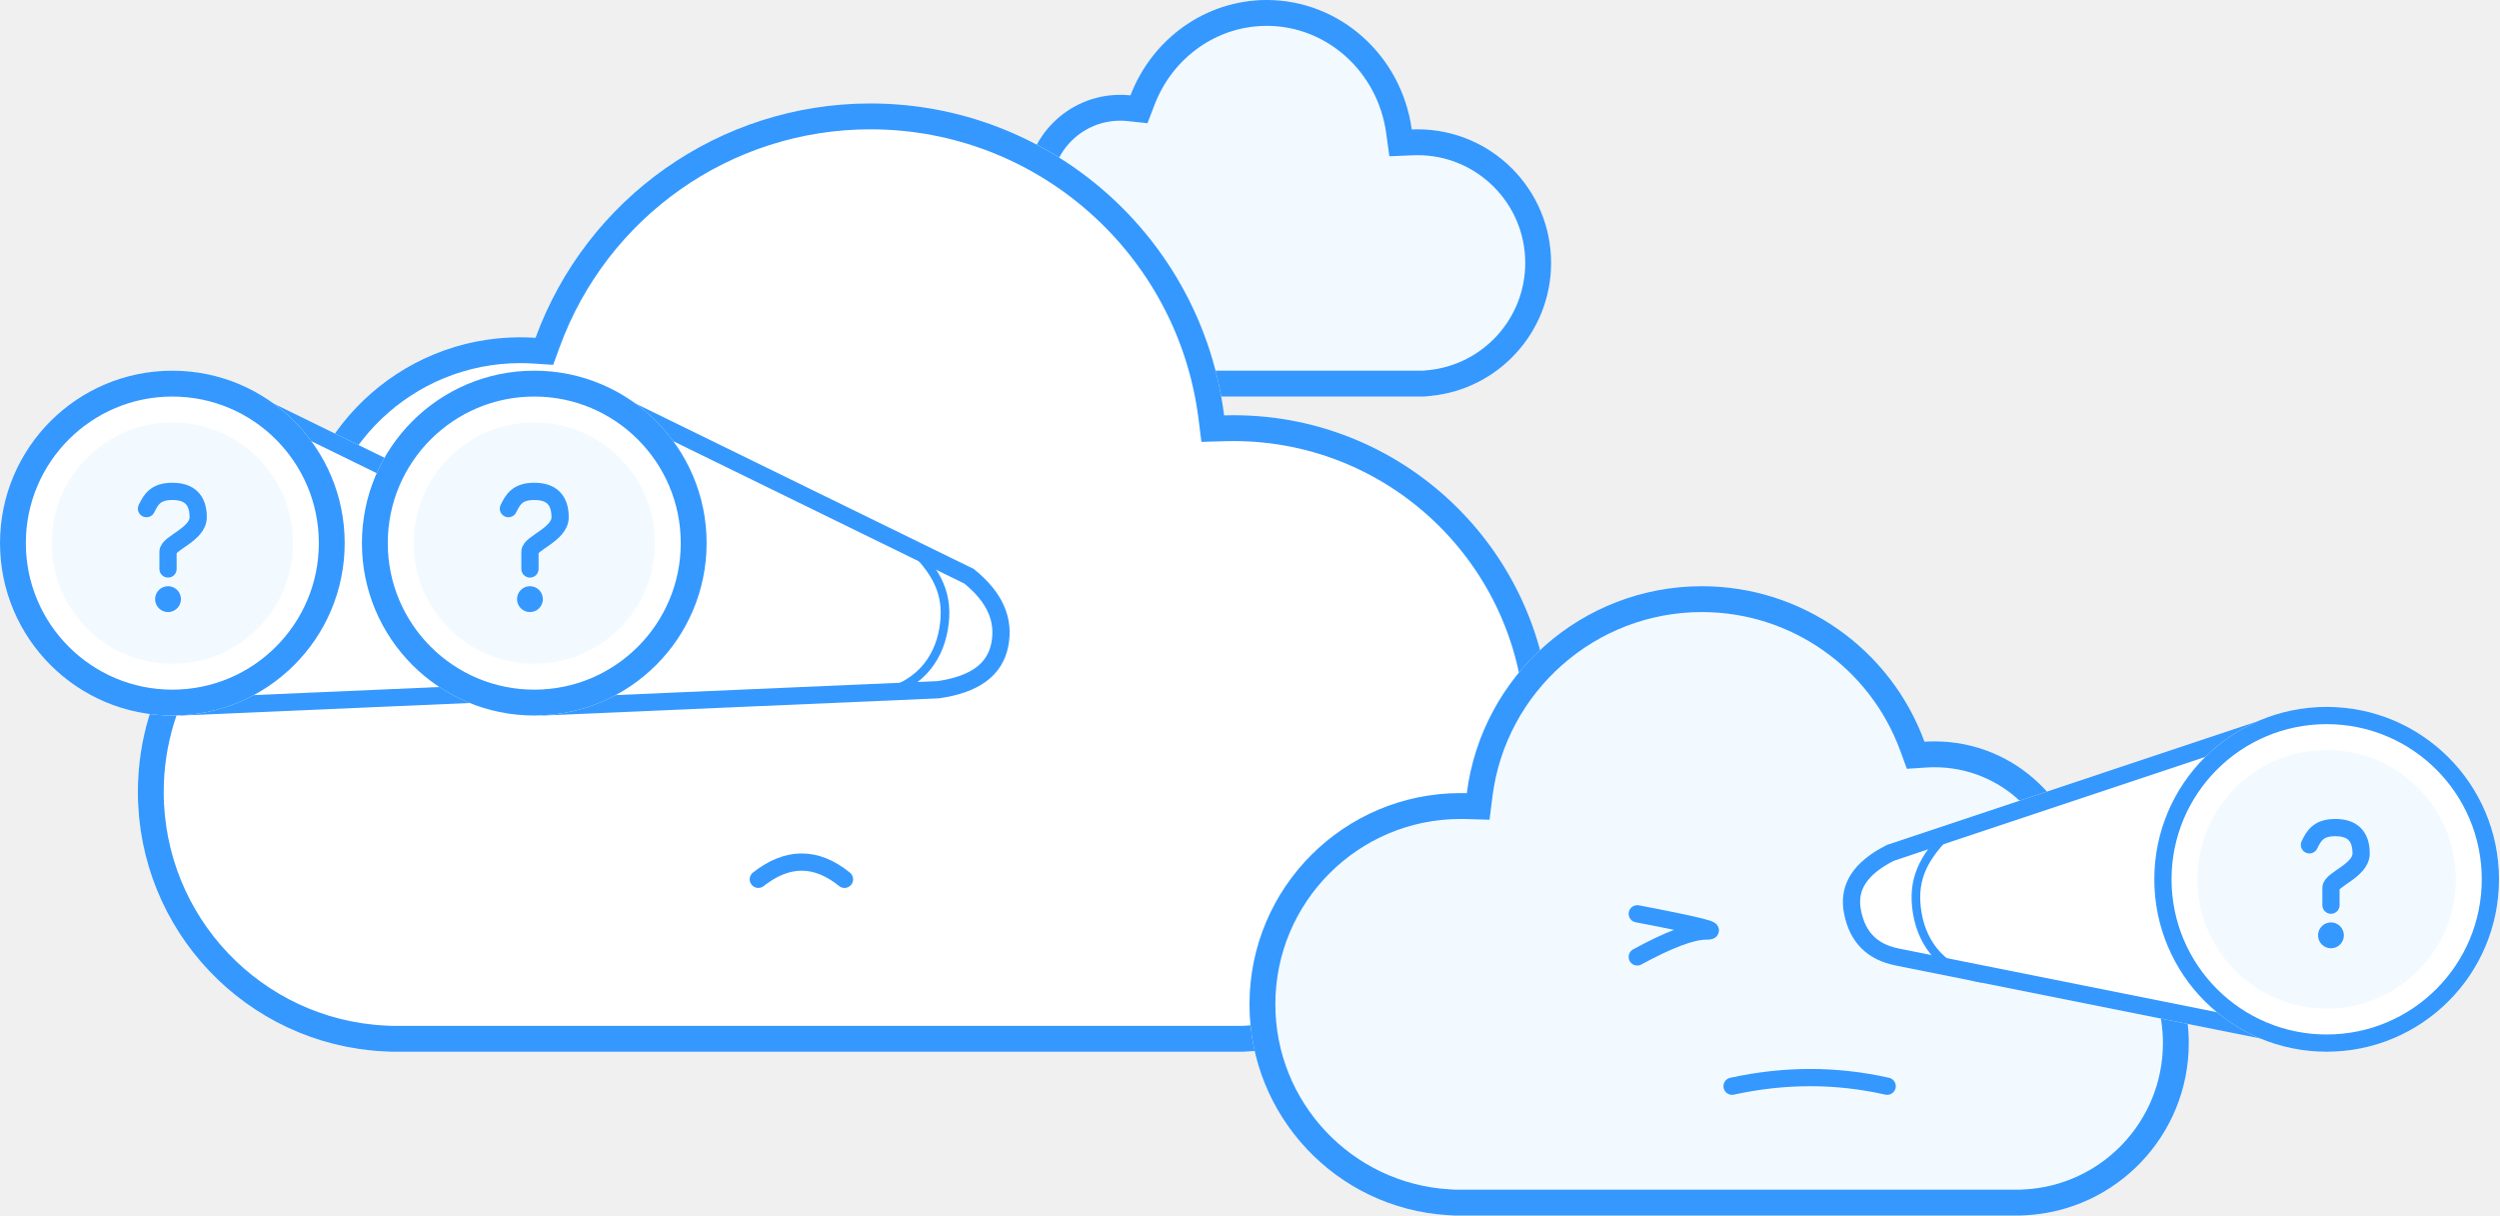
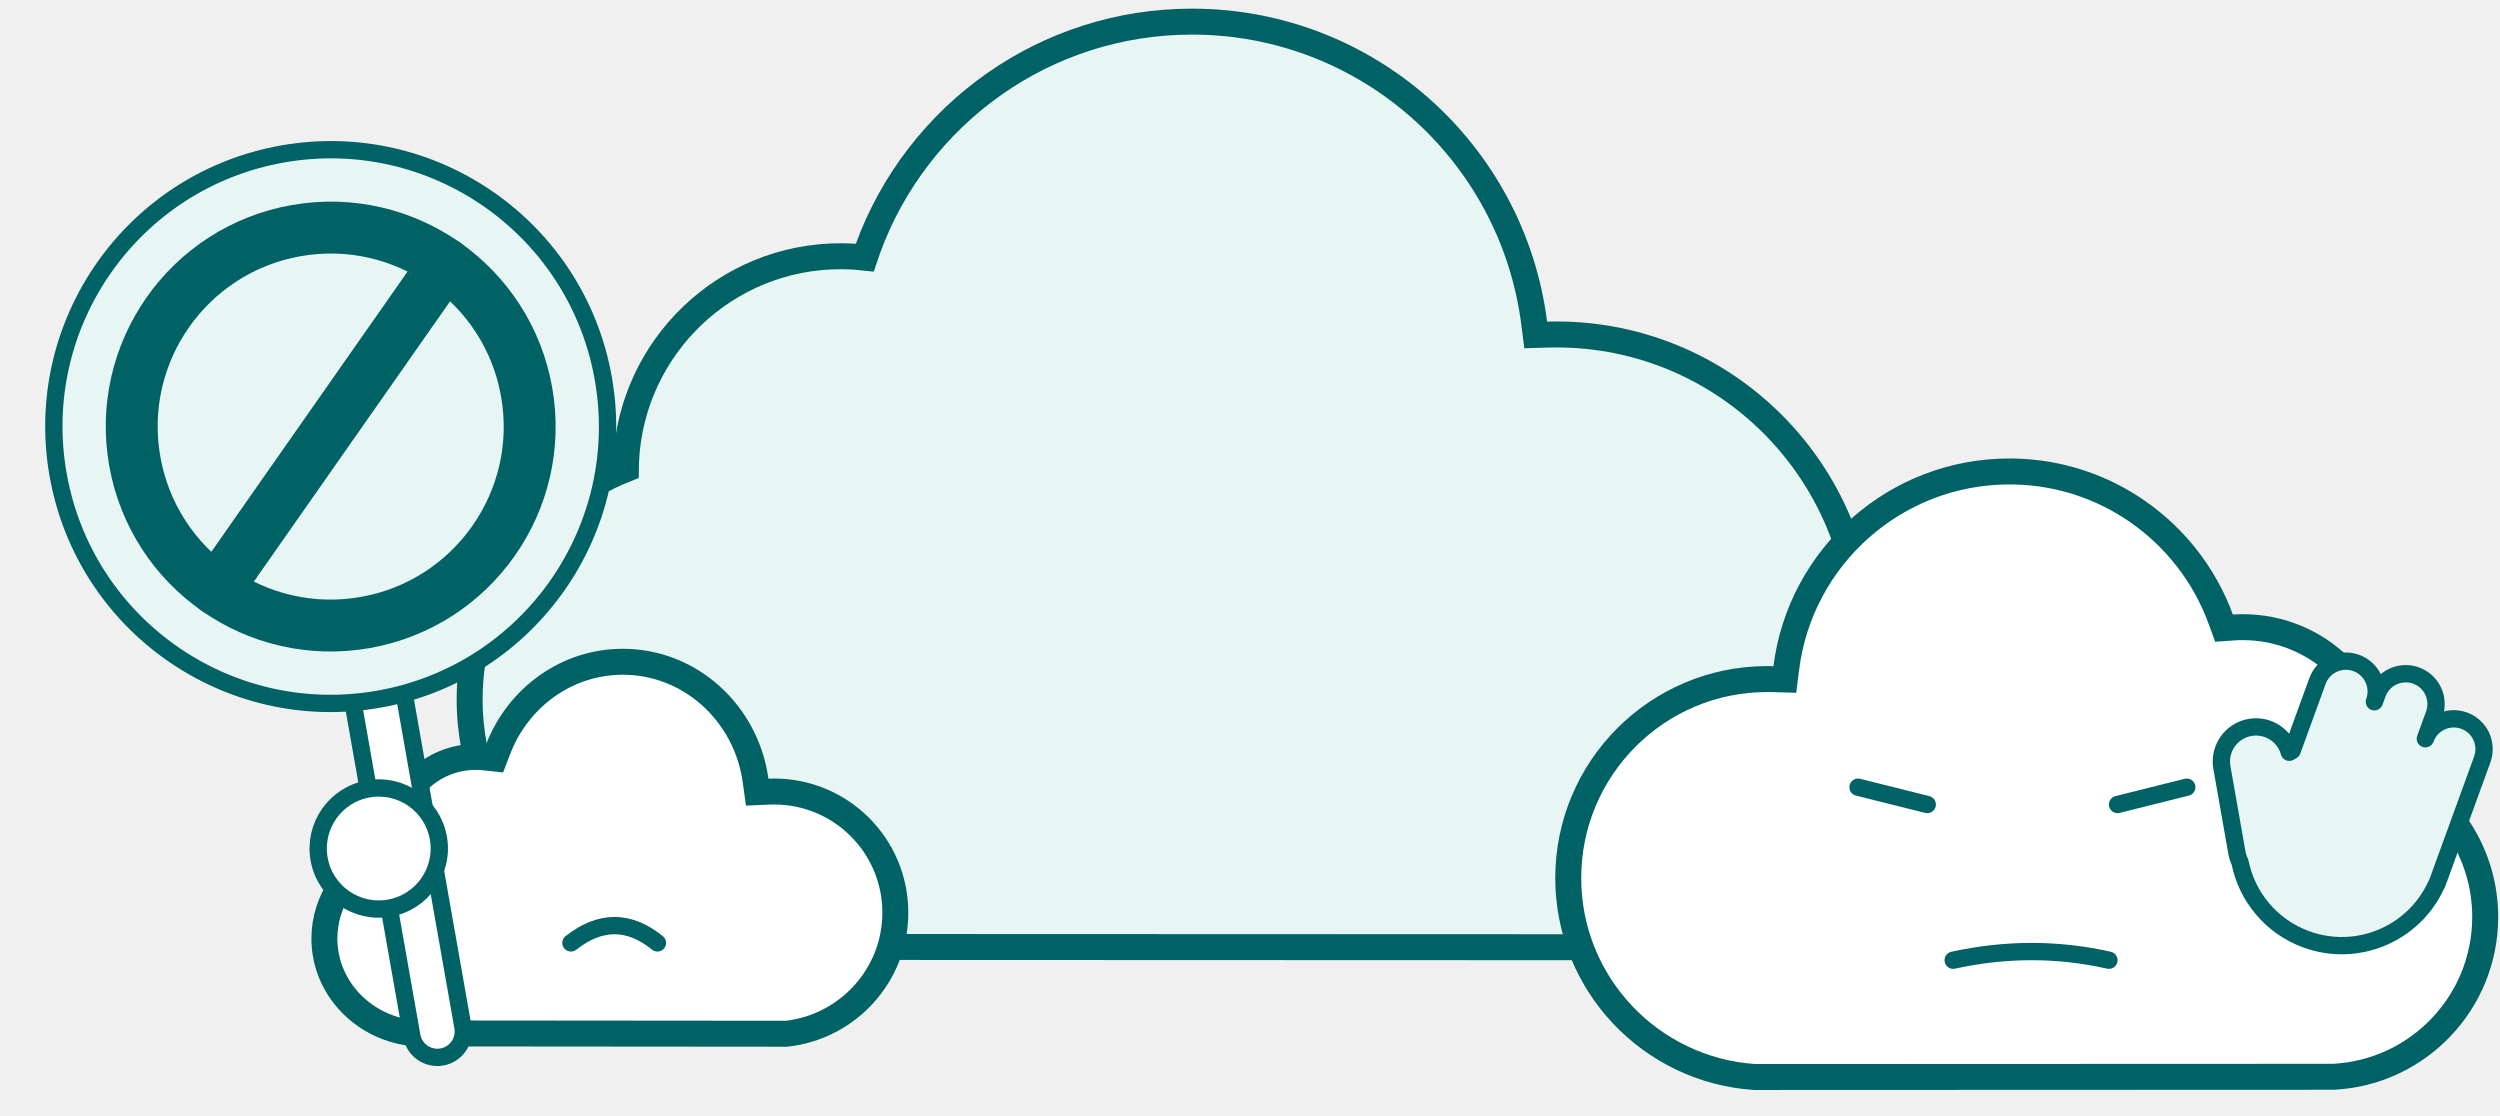
- <svg xmlns="http://www.w3.org/2000/svg" xmlns:xlink="http://www.w3.org/1999/xlink" viewBox="0 0 290 141" version="1.1" id="rkh1wxmRz">
-   <style>@-webkit-keyframes rk3xnJwe70f_rkYqa_U0G_Animation{35%{-webkit-transform: scale(1, 1);transform: scale(1, 1);}38.33%{-webkit-transform: scale(1, 0);transform: scale(1, 0);}40%{-webkit-transform: scale(1, 1);transform: scale(1, 1);}0%{-webkit-transform: scale(1, 1);transform: scale(1, 1);}100%{-webkit-transform: scale(1, 1);transform: scale(1, 1);}}@keyframes rk3xnJwe70f_rkYqa_U0G_Animation{35%{-webkit-transform: scale(1, 1);transform: scale(1, 1);}38.33%{-webkit-transform: scale(1, 0);transform: scale(1, 0);}40%{-webkit-transform: scale(1, 1);transform: scale(1, 1);}0%{-webkit-transform: scale(1, 1);transform: scale(1, 1);}100%{-webkit-transform: scale(1, 1);transform: scale(1, 1);}}@-webkit-keyframes r1yWnyvemCG_BkSzT_80f_Animation{35%{-webkit-transform: scale(1, 1);transform: scale(1, 1);}38.33%{-webkit-transform: scale(1, 0);transform: scale(1, 0);}40%{-webkit-transform: scale(1, 1);transform: scale(1, 1);}0%{-webkit-transform: scale(1, 1);transform: scale(1, 1);}100%{-webkit-transform: scale(1, 1);transform: scale(1, 1);}}@keyframes r1yWnyvemCG_BkSzT_80f_Animation{35%{-webkit-transform: scale(1, 1);transform: scale(1, 1);}38.33%{-webkit-transform: scale(1, 0);transform: scale(1, 0);}40%{-webkit-transform: scale(1, 1);transform: scale(1, 1);}0%{-webkit-transform: scale(1, 1);transform: scale(1, 1);}100%{-webkit-transform: scale(1, 1);transform: scale(1, 1);}}@-webkit-keyframes rJXbnJPe7Af_BJdTt_I0f_Animation{0%{-webkit-transform: translate(0px, 0px);transform: translate(0px, 0px);}40%{-webkit-transform: translate(0px, -3px);transform: translate(0px, -3px);}75%{-webkit-transform: translate(0px, 0px);transform: translate(0px, 0px);}100%{-webkit-transform: translate(0px, 0px);transform: translate(0px, 0px);}}@keyframes rJXbnJPe7Af_BJdTt_I0f_Animation{0%{-webkit-transform: translate(0px, 0px);transform: translate(0px, 0px);}40%{-webkit-transform: translate(0px, -3px);transform: translate(0px, -3px);}75%{-webkit-transform: translate(0px, 0px);transform: translate(0px, 0px);}100%{-webkit-transform: translate(0px, 0px);transform: translate(0px, 0px);}}@-webkit-keyframes r1d-hkDgX0f_HJ7dF_LAf_Animation{0%{-webkit-transform: scale(1, 1);transform: scale(1, 1);}15%{-webkit-transform: scale(0.83, 1);transform: scale(0.83, 1);}30%{-webkit-transform: scale(0.83, 1);transform: scale(0.83, 1);}45%{-webkit-transform: scale(1, 1);transform: scale(1, 1);}100%{-webkit-transform: scale(1, 1);transform: scale(1, 1);}}@keyframes r1d-hkDgX0f_HJ7dF_LAf_Animation{0%{-webkit-transform: scale(1, 1);transform: scale(1, 1);}15%{-webkit-transform: scale(0.83, 1);transform: scale(0.83, 1);}30%{-webkit-transform: scale(0.83, 1);transform: scale(0.83, 1);}45%{-webkit-transform: scale(1, 1);transform: scale(1, 1);}100%{-webkit-transform: scale(1, 1);transform: scale(1, 1);}}@-webkit-keyframes ry6Z2JweQAG_Hys-FdLAf_Animation{0%{-webkit-transform: translate(0px, 0px);transform: translate(0px, 0px);}15%{-webkit-transform: translate(8px, 0px);transform: translate(8px, 0px);}30%{-webkit-transform: translate(8px, 0px);transform: translate(8px, 0px);}45%{-webkit-transform: translate(0px, 0px);transform: translate(0px, 0px);}100%{-webkit-transform: translate(0px, 0px);transform: translate(0px, 0px);}}@keyframes ry6Z2JweQAG_Hys-FdLAf_Animation{0%{-webkit-transform: translate(0px, 0px);transform: translate(0px, 0px);}15%{-webkit-transform: translate(8px, 0px);transform: translate(8px, 0px);}30%{-webkit-transform: translate(8px, 0px);transform: translate(8px, 0px);}45%{-webkit-transform: translate(0px, 0px);transform: translate(0px, 0px);}100%{-webkit-transform: translate(0px, 0px);transform: translate(0px, 0px);}}@-webkit-keyframes S1L2JvemCG_HklOvOU0G_Animation{0%{-webkit-transform: translate(0px, -3px);transform: translate(0px, -3px);}50%{-webkit-transform: translate(0px, 3px);transform: translate(0px, 3px);}100%{-webkit-transform: translate(0px, -3px);transform: translate(0px, -3px);}}@keyframes S1L2JvemCG_HklOvOU0G_Animation{0%{-webkit-transform: translate(0px, -3px);transform: translate(0px, -3px);}50%{-webkit-transform: translate(0px, 3px);transform: translate(0px, 3px);}100%{-webkit-transform: translate(0px, -3px);transform: translate(0px, -3px);}}@-webkit-keyframes rki2kvx7Az_Sy0jHdUCG_Animation{0%{-webkit-transform: scale(1, 1);transform: scale(1, 1);}35%{-webkit-transform: scale(0.76, 1);transform: scale(0.76, 1);}40%{-webkit-transform: scale(0.73, 1);transform: scale(0.73, 1);}75%{-webkit-transform: scale(1, 1);transform: scale(1, 1);}100%{-webkit-transform: scale(1, 1);transform: scale(1, 1);}}@keyframes rki2kvx7Az_Sy0jHdUCG_Animation{0%{-webkit-transform: scale(1, 1);transform: scale(1, 1);}35%{-webkit-transform: scale(0.76, 1);transform: scale(0.76, 1);}40%{-webkit-transform: scale(0.73, 1);transform: scale(0.73, 1);}75%{-webkit-transform: scale(1, 1);transform: scale(1, 1);}100%{-webkit-transform: scale(1, 1);transform: scale(1, 1);}}@-webkit-keyframes r1eenyDxXAz_B1kwrdI0G_Animation{0%{-webkit-transform: scale(1, 1);transform: scale(1, 1);}35%{-webkit-transform: scale(0.76, 1);transform: scale(0.76, 1);}40%{-webkit-transform: scale(0.73, 1);transform: scale(0.73, 1);}75%{-webkit-transform: scale(1, 1);transform: scale(1, 1);}100%{-webkit-transform: scale(1, 1);transform: scale(1, 1);}}@keyframes r1eenyDxXAz_B1kwrdI0G_Animation{0%{-webkit-transform: scale(1, 1);transform: scale(1, 1);}35%{-webkit-transform: scale(0.76, 1);transform: scale(0.76, 1);}40%{-webkit-transform: scale(0.73, 1);transform: scale(0.73, 1);}75%{-webkit-transform: scale(1, 1);transform: scale(1, 1);}100%{-webkit-transform: scale(1, 1);transform: scale(1, 1);}}@-webkit-keyframes S1XlhkvlXCM_r1DMH_8RG_Animation{0%{-webkit-transform: translate(0px, 0px);transform: translate(0px, 0px);}35%{-webkit-transform: translate(12px, 0px);transform: translate(12px, 0px);}40%{-webkit-transform: translate(12px, 0px);transform: translate(12px, 0px);}75%{-webkit-transform: translate(0px, 0px);transform: translate(0px, 0px);}100%{-webkit-transform: translate(0px, 0px);transform: translate(0px, 0px);}}@keyframes S1XlhkvlXCM_r1DMH_8RG_Animation{0%{-webkit-transform: translate(0px, 0px);transform: translate(0px, 0px);}35%{-webkit-transform: translate(12px, 0px);transform: translate(12px, 0px);}40%{-webkit-transform: translate(12px, 0px);transform: translate(12px, 0px);}75%{-webkit-transform: translate(0px, 0px);transform: translate(0px, 0px);}100%{-webkit-transform: translate(0px, 0px);transform: translate(0px, 0px);}}#rkh1wxmRz *{-webkit-animation-duration: 2s;animation-duration: 2s;-webkit-animation-iteration-count: infinite;animation-iteration-count: infinite;-webkit-animation-timing-function: cubic-bezier(0, 0, 1, 1);animation-timing-function: cubic-bezier(0, 0, 1, 1);}#H1gh1Pem0G{stroke: none;stroke-width: 1;fill: none;}#ByZ3kvgQCz{-webkit-transform:  translate(-539px, -236px);transform:  translate(-539px, -236px);}#S1MnJDl70M{-webkit-transform:  translate(539px, 236px);transform:  translate(539px, 236px);}#BkQhywx7AM{-webkit-transform:  translate(145.5px, 23px) scale(-1, 1) translate(-145.5px, -23px);transform:  translate(145.5px, 23px) scale(-1, 1) translate(-145.5px, -23px);}#BJEhkwlQRM{fill: #F2FAFF;}#S1B2kveQAG{stroke: #3498FF;stroke-width: 3;}#S1L2JvemCG{-webkit-transform:  translate(0px, 15px);transform:  translate(0px, 15px);}#Hyw3yDe70G{-webkit-transform:  translate(98px, 55px) scale(-1, 1) translate(-98px, -55px);transform:  translate(98px, 55px) scale(-1, 1) translate(-98px, -55px);}#Sy_2yveXAz{fill: #FFFFFF;}#r1YnJPgmCG{stroke: #3498FF;stroke-width: 3;}#HJ9hJwgXRf{-webkit-transform:  translate(0px, 31px);transform:  translate(0px, 31px);}#rki2kvx7Az{-webkit-transform:  translate(63px, 1px);transform:  translate(63px, 1px);}#Hy631vgQAf{fill: #FFFFFF;}#SkA2kwgXAf{stroke: #3498FF;stroke-width: 2;}#SyJghyDxX0z{fill: #3498FF;}#SJbxnyDgQRf{fill: #FFFFFF;}#S1zlhyPx7CM{stroke: #3498FF;stroke-width: 2;}#S1Se3JDgX0G{fill: #FFFFFF;}#S1Ie3yvlm0G{stroke: #3498FF;stroke-width: 3;}#H1dl3Jwlm0M{fill: #FFFFFF;}#HkFl31vgmAf{stroke: #3498FF;stroke-width: 3;}#HJ5lnJPe7AM{fill: #F2FAFF;}#HJieh1Plm0f{fill: #F2FAFF;}#rk3xnJwe70f{-webkit-transform:  translate(17px, 14px);transform:  translate(17px, 14px);}#S16e21wxQCM{fill: #3498FF;}#HkRg3JDxmCz{stroke: #3498FF;stroke-width: 2;}#r1yWnyvemCG{-webkit-transform:  translate(59px, 14px);transform:  translate(59px, 14px);}#Byg-nyPxXAz{fill: #3498FF;}#B1-Zhkwxm0G{stroke: #3498FF;stroke-width: 2;}#H1zZh1vemAz{stroke: #3498FF;stroke-width: 2;}#rJXbnJPe7Af{-webkit-transform:  translate(145px, 68px);transform:  translate(145px, 68px);}#BkSZhyPlQ0M{fill: #F2FAFF;}#SyU-3kvgXAG{stroke: #3498FF;stroke-width: 3;}#rJDWnkDg70G{-webkit-transform:  translate(106.5px, 34px) scale(-1, 1) translate(-106.5px, -34px) translate(68px, 14px);transform:  translate(106.5px, 34px) scale(-1, 1) translate(-106.5px, -34px) translate(68px, 14px);}#r1d-hkDgX0f{-webkit-transform:  translate(25px, 1px);transform:  translate(25px, 1px);}#ryc-3JPlXAf{fill: #FFFFFF;}#BJiZ2Jvgm0z{stroke: #3498FF;stroke-width: 2;}#B12bnJDlQ0M{fill: #3498FF;}#Syyz2yPeQCz{fill: #FFFFFF;}#HkgGnkDeXAM{stroke: #3498FF;stroke-width: 2;}#S1WGnkPeQCf{fill: #F2FAFF;}#HkMfhyvlXCM{-webkit-transform:  translate(19px, 21px) scale(-1, 1) translate(-19px, -21px) translate(16px, 14px);transform:  translate(19px, 21px) scale(-1, 1) translate(-19px, -21px) translate(16px, 14px);}#Hy7M2ywemCM{fill: #3498FF;}#Hy4G2kvg7AG{stroke: #3498FF;stroke-width: 2;}#rJSGnyPl7Af{stroke: #3498FF;stroke-width: 2;}#HyLfh1PlmRG{stroke: #3498FF;stroke-width: 2;-webkit-transform:  translate(49.23981px, 40.5px) scale(1, -1) translate(-49.23981px, -40.5px);transform:  translate(49.23981px, 40.5px) scale(1, -1) translate(-49.23981px, -40.5px);}#S1XlhkvlXCM_r1DMH_8RG{-webkit-animation-name: S1XlhkvlXCM_r1DMH_8RG_Animation;animation-name: S1XlhkvlXCM_r1DMH_8RG_Animation;-webkit-transform-origin: 50% 50%;transform-origin: 50% 50%;transform-box: fill-box;-webkit-transform: translate(0px, 0px);transform: translate(0px, 0px);-webkit-animation-timing-function: cubic-bezier(0.42, 0, 1, 1);animation-timing-function: cubic-bezier(0.42, 0, 1, 1);}#r1eenyDxXAz_B1kwrdI0G{-webkit-animation-name: r1eenyDxXAz_B1kwrdI0G_Animation;animation-name: r1eenyDxXAz_B1kwrdI0G_Animation;-webkit-transform-origin: 100% 50%;transform-origin: 100% 50%;transform-box: fill-box;-webkit-transform: scale(1, 1);transform: scale(1, 1);-webkit-animation-timing-function: cubic-bezier(0.42, 0, 1, 1);animation-timing-function: cubic-bezier(0.42, 0, 1, 1);}#rki2kvx7Az_Sy0jHdUCG{-webkit-animation-name: rki2kvx7Az_Sy0jHdUCG_Animation;animation-name: rki2kvx7Az_Sy0jHdUCG_Animation;-webkit-transform-origin: 100% 50%;transform-origin: 100% 50%;transform-box: fill-box;-webkit-transform: scale(1, 1);transform: scale(1, 1);-webkit-animation-timing-function: cubic-bezier(0.42, 0, 1, 1);animation-timing-function: cubic-bezier(0.42, 0, 1, 1);}#S1L2JvemCG_HklOvOU0G{-webkit-animation-name: S1L2JvemCG_HklOvOU0G_Animation;animation-name: S1L2JvemCG_HklOvOU0G_Animation;-webkit-transform-origin: 50% 50%;transform-origin: 50% 50%;transform-box: fill-box;-webkit-transform: translate(0px, -3px);transform: translate(0px, -3px);-webkit-animation-timing-function: cubic-bezier(0.42, 0, 1, 1);animation-timing-function: cubic-bezier(0.42, 0, 1, 1);}#ry6Z2JweQAG_Hys-FdLAf{-webkit-animation-name: ry6Z2JweQAG_Hys-FdLAf_Animation;animation-name: ry6Z2JweQAG_Hys-FdLAf_Animation;-webkit-transform-origin: 50% 50%;transform-origin: 50% 50%;transform-box: fill-box;-webkit-transform: translate(0px, 0px);transform: translate(0px, 0px);-webkit-animation-timing-function: cubic-bezier(0.42, 0, 0.58, 1);animation-timing-function: cubic-bezier(0.42, 0, 0.58, 1);}#r1d-hkDgX0f_HJ7dF_LAf{-webkit-animation-name: r1d-hkDgX0f_HJ7dF_LAf_Animation;animation-name: r1d-hkDgX0f_HJ7dF_LAf_Animation;-webkit-transform-origin: 100% 50%;transform-origin: 100% 50%;transform-box: fill-box;-webkit-transform: scale(1, 1);transform: scale(1, 1);-webkit-animation-timing-function: cubic-bezier(0.42, 0, 0.58, 1);animation-timing-function: cubic-bezier(0.42, 0, 0.58, 1);}#rJXbnJPe7Af_BJdTt_I0f{-webkit-animation-name: rJXbnJPe7Af_BJdTt_I0f_Animation;animation-name: rJXbnJPe7Af_BJdTt_I0f_Animation;-webkit-transform-origin: 50% 50%;transform-origin: 50% 50%;transform-box: fill-box;-webkit-transform: translate(0px, 0px);transform: translate(0px, 0px);}#r1yWnyvemCG_BkSzT_80f{-webkit-animation-name: r1yWnyvemCG_BkSzT_80f_Animation;animation-name: r1yWnyvemCG_BkSzT_80f_Animation;-webkit-transform-origin: 50% 50%;transform-origin: 50% 50%;transform-box: fill-box;-webkit-transform: scale(1, 1);transform: scale(1, 1);}#rk3xnJwe70f_rkYqa_U0G{-webkit-animation-name: rk3xnJwe70f_rkYqa_U0G_Animation;animation-name: rk3xnJwe70f_rkYqa_U0G_Animation;-webkit-transform-origin: 50% 50%;transform-origin: 50% 50%;transform-box: fill-box;-webkit-transform: scale(1, 1);transform: scale(1, 1);}</style>
-   <defs>
-     <path d="M125,45.928 C117.143,45.174 111,38.554 111,30.5 C111,21.94 117.94,15 126.5,15 C126.725,15 126.948,15.005 127.17,15.014 C128.343,6.527 135.431,0 144,0 C151.181,0 157.322,4.583 159.813,11.063 C160.203,11.021 160.599,11 161,11 C167.061,11 171.977,15.902 172,21.958 C176.698,23.842 180,28.3 180,33.5 C180,40.08 174.712,45.473 168,45.964 L168,46 L125,46 L125,45.928 Z" id="path-1" />
-     <path d="M50.606,109.932 C31.298,108.764 16,92.712 16,73.082 C16,52.693 32.504,36.164 52.862,36.164 C53.224,36.164 53.585,36.17 53.945,36.18 C56.525,15.777 73.918,0 94.991,0 C112.84,0 128.05,11.319 133.853,27.181 C134.435,27.143 135.023,27.123 135.615,27.123 C149.73,27.123 161.252,38.248 161.915,52.221 C172.559,56.864 180,67.493 180,79.863 C180,96.002 167.333,109.178 151.413,109.963 L151.413,110 L50.606,110 L50.606,109.932 Z" id="path-2" />
-     <path d="M5,0 L50,22 C53.333,24.667 54.667,27.667 54,31 C53.333,34.333 50.667,36.333 46,37 L0,39 L5,0 Z" id="path-3" />
-     <path d="M26,1 L71,23 C74.333,25.667 75.667,28.667 75,32 C74.333,35.333 71.667,37.333 67,38 L21,40 L26,1 Z" id="path-4" />
-     <circle id="path-5" cx="62" cy="20" r="20" />
-     <circle id="path-6" cx="20" cy="20" r="20" />
-     <path d="M23,72.955 C10.168,72.18 0,61.527 0,48.5 C0,34.969 10.969,24 24.5,24 C24.741,24 24.98,24.003 25.219,24.01 C26.934,10.47 38.494,0 52.5,0 C64.363,0 74.472,7.512 78.329,18.039 C78.716,18.013 79.107,18 79.5,18 C88.882,18 96.539,25.383 96.98,34.655 C104.054,37.737 109,44.791 109,53 C109,63.71 100.581,72.454 90,72.975 L90,73 L23,73 L23,72.955 Z" id="path-7" />
-     <path d="M1,0 L46,15 C50,17 51.667,19.667 51,23 C50.333,26.333 48.333,28.333 45,29 L0,38 L1,0 Z" id="path-8" />
-     <circle id="path-9" cx="20" cy="20" r="20" />
-   </defs>
-   <g id="H1gh1Pem0G" fill-rule="evenodd">
-     <g id="ByZ3kvgQCz">
-       <g id="S1MnJDl70M">
-         <g id="BkQhywx7AM">
-           <use fill-rule="evenodd" xlink:href="#path-1" id="BJEhkwlQRM" />
-           <path d="M125.818,44.5 L167.447,44.5 L167.891,44.468 C173.868,44.03 178.5,39.246 178.5,33.5 C178.5,29.034 175.688,25.053 171.442,23.35 L170.504,22.974 L170.5,21.964 C170.48,16.732 166.233,12.5 161,12.5 C160.655,12.5 160.312,12.518 159.973,12.555 L158.827,12.678 L158.413,11.602 C156.086,5.549 150.405,1.5 144,1.5 C136.27,1.5 129.739,7.382 128.656,15.219 L128.469,16.571 L127.106,16.513 C126.905,16.504 126.703,16.5 126.5,16.5 C118.768,16.5 112.5,22.768 112.5,30.5 C112.5,37.727 118.002,43.749 125.143,44.435 L125.818,44.5 Z" id="S1B2kveQAG" />
+ <svg xmlns="http://www.w3.org/2000/svg" id="ePBLFEM7Zx61" viewBox="0 0 289 129" shape-rendering="geometricPrecision" text-rendering="geometricPrecision">
+   <style>
+ *[stroke="#3498ff"] { stroke: #006264 !important; }
+ *[fill="#3498ff"] { fill: #006264 !important; }
+ *[fill="#f2faff"] { fill: #e7f5f4 !important; }
+ #ePBLFEM7Zx63_to {animation: ePBLFEM7Zx63_to__to 3000ms linear infinite normal forwards}@keyframes ePBLFEM7Zx63_to__to { 0% {transform: translate(216.789px,1px)} 50% {transform: translate(236.789px,1px)} 100% {transform: translate(216.789px,1px)}} #ePBLFEM7Zx64_to {animation: ePBLFEM7Zx64_to__to 3000ms linear infinite normal forwards}@keyframes ePBLFEM7Zx64_to__to { 0% {transform: translate(179.789px,53px)} 50% {transform: translate(179.789px,47px)} 100% {transform: translate(179.789px,53px)}} #ePBLFEM7Zx69_tr {animation: ePBLFEM7Zx69_tr__tr 3000ms linear infinite normal forwards}@keyframes ePBLFEM7Zx69_tr__tr { 0% {transform: translate(87.51152px,50.76367px) rotate(0deg)} 16.667% {transform: translate(87.51152px,50.76367px) rotate(-25deg)} 33.333% {transform: translate(87.51152px,50.76367px) rotate(0deg)} 50% {transform: translate(87.51152px,50.76367px) rotate(-15deg)} 66.667% {transform: translate(87.51152px,50.76367px) rotate(0deg)} 83.333% {transform: translate(87.51152px,50.76367px) rotate(-20deg)} 100% {transform: translate(87.51152px,50.76367px) rotate(0deg)}} #ePBLFEM7Zx610_to {animation: ePBLFEM7Zx610_to__to 3000ms linear infinite normal forwards}@keyframes ePBLFEM7Zx610_to__to { 0% {transform: translate(52.32919px,69.99245px)} 33.333% {transform: translate(52.32919px,74px)} 66.667% {transform: translate(52.32919px,69.99px)} 100% {transform: translate(52.32919px,69.99px)}} #ePBLFEM7Zx614_tr {animation: ePBLFEM7Zx614_tr__tr 3000ms linear infinite normal forwards}@keyframes ePBLFEM7Zx614_tr__tr { 0% {transform: translate(49.46142px,109.5px) rotate(-9.999988deg)} 16.667% {transform: translate(49.46142px,109.5px) rotate(-14deg)} 33.333% {transform: translate(49.46142px,109.5px) rotate(-4deg)} 66.667% {transform: translate(49.46142px,109.5px) rotate(-14deg)} 100% {transform: translate(49.46142px,109.5px) rotate(-9.999988deg)}}
+ </style>
+   <g>
+     <g id="ePBLFEM7Zx63_to" transform="translate(216.789,1)">
+       <path d="M78.991,1.5c8.48,0,16.341,2.651,22.803,7.17c6.647,4.649,11.814,11.275,14.65,19.026.131.359.257.72.378,1.081.377-.042.754-.075,1.129-.1.549-.036,1.104-.055,1.663-.055c6.639,0,12.67,2.61,17.125,6.861c4.477,4.273,7.364,10.203,7.677,16.808.015.315.024.629.027.941.292.116.582.237.871.363c5.136,2.24,9.487,5.948,12.526,10.593C160.787,68.692,162.5,74.077,162.5,79.863c0,7.649-2.994,14.597-7.873,19.734-4.894,5.153-11.685,8.483-19.253,8.866v0l-100.721.037c-9.275-.606-17.582-4.777-23.561-11.155C5.144,90.999,1.5,82.467,1.5,73.082c0-9.781,3.958-18.635,10.358-25.045c6.399-6.409,15.239-10.373,25.004-10.373.348,0,.694.005,1.04.015v0l1.361.039.171-1.351c1.25-9.891,6.114-18.654,13.224-24.922C59.682,5.255,68.898,1.5,78.991,1.5Z" transform="scale(-1,1) translate(0,0)" fill="#f2faff" fill-rule="evenodd" stroke="#3498ff" stroke-width="3" />
+     </g>
+     <g id="ePBLFEM7Zx64_to" transform="translate(179.789,53)">
+       <g transform="translate(0,0)">
+         <path d="M52.499,1.5l.535.005c5.325.107,10.257,1.815,14.335,4.663c4.334,3.027,7.703,7.34,9.552,12.387v0l.387,1.056l1.122-.075C78.783,19.512,79.14,19.5,79.5,19.5c4.278,0,8.164,1.679,11.035,4.414c2.885,2.748,4.744,6.563,4.946,10.812.015.317.021.633.017.947.296.111.591.23.882.357c3.323,1.447,6.138,3.843,8.105,6.844C106.392,45.784,107.5,49.263,107.5,53c0,4.941-1.937,9.43-5.093,12.748-3.164,3.327-7.553,5.477-12.445,5.728v0l-66.914.025c-6.027-.397-11.424-3.105-15.31-7.244C3.87,60.135,1.5,54.594,1.5,48.5c0-6.351,2.574-12.101,6.737-16.263s9.912-6.737,16.263-6.737c.226,0,.452.003.676.01v0l1.36.039.171-1.35c.815-6.439,3.987-12.143,8.622-16.223C39.91,3.945,45.919,1.5,52.5,1.5h-.001Z" fill="#fff" fill-rule="evenodd" stroke="#3498ff" stroke-width="3" />
+         <path d="M46,58c3.049-.667,6.072-1,9.067-1s5.973.333,8.933,1" fill="none" fill-rule="evenodd" stroke="#3498ff" stroke-width="2" stroke-linecap="round" />
+         <line x1="43" y1="38" x2="35" y2="40" transform="matrix(1 0 0-1 0 78)" fill="none" fill-rule="evenodd" stroke="#3498ff" stroke-width="2" stroke-linecap="round" />
+         <line x1="73" y1="38" x2="65" y2="40" transform="matrix(-1 0 0-1 138 78)" fill="none" fill-rule="evenodd" stroke="#3498ff" stroke-width="2" stroke-linecap="round" />
+         <g id="ePBLFEM7Zx69_tr" transform="translate(87.51152,50.76367) rotate(0)">
+           <path d="M279.917,79.278c1.816.661,2.753,2.67,2.092,4.486l-1.026,2.819c.661-1.816,2.67-2.753,4.486-2.092s2.753,2.67,2.092,4.486l-5.13,14.095c-.068.187-.151.365-.246.533-2.608,5.562-9.08,8.311-14.964,6.169-4.086-1.487-6.873-4.962-7.667-8.935-.166-.334-.287-.697-.355-1.082l-1.736-9.848c-.384-2.176,1.069-4.25,3.245-4.634c2.049-.361,4.008.906,4.55,2.871.107-.064.215-.125.325-.185l2.929-8.046c.661-1.816,2.67-2.753,4.486-2.092s2.753,2.67,2.092,4.486l.342-.94c.661-1.816,2.67-2.753,4.486-2.092Z" transform="translate(-267.913,-104.9475)" fill="#f2faff" fill-rule="evenodd" stroke="#3498ff" stroke-width="2" stroke-linejoin="round" />
        </g>
-         <g id="S1L2JvemCG_HklOvOU0G" data-animator-group="true" data-animator-type="0">
-           <g id="S1L2JvemCG">
-             <g id="Hyw3yDe70G">
-               <use fill-rule="evenodd" xlink:href="#path-2" id="Sy_2yveXAz" />
-               <path d="M51.776,108.5 L150.625,108.5 L151.339,108.465 C166.517,107.716 178.5,95.146 178.5,79.863 C178.5,68.359 171.665,58.111 161.315,53.595 L160.461,53.223 L160.417,52.292 C159.789,39.07 148.881,28.623 135.615,28.623 C135.058,28.623 134.504,28.642 133.952,28.678 L132.83,28.752 L132.444,27.697 C126.734,12.09 111.861,1.5 94.991,1.5 C74.852,1.5 57.941,16.536 55.433,36.368 L55.262,37.719 L53.901,37.679 C53.556,37.669 53.209,37.664 52.862,37.664 C33.333,37.664 17.5,53.521 17.5,73.082 C17.5,91.836 32.097,107.31 50.696,108.435 L51.776,108.5 Z" id="r1YnJPgmCG" />
-             </g>
-             <g id="HJ9hJwgXRf">
-               <g id="rki2kvx7Az_Sy0jHdUCG" data-animator-group="true" data-animator-type="2">
-                 <g id="rki2kvx7Az">
-                   <g id="rkh2kDxXCG">
-                     <use fill-rule="evenodd" xlink:href="#path-3" id="Hy631vgQAf" />
-                     <path d="M5.814,1.511 L1.143,37.949 L45.859,36.01 C50.142,35.398 52.446,33.67 53.019,30.804 C53.602,27.893 52.456,25.278 49.46,22.849 L5.814,1.511 Z" id="SkA2kwgXAf" />
-                   </g>
-                   <path d="M42.744,20.15 L43,19 C46.333,22.2 47.667,25 47,29 C46.333,33 43.667,36.2 39,37 L39.236,35.937 C43.012,35.144 45.397,32.536 46.014,28.836 C46.57,25.497 45.651,23.075 42.744,20.15 Z" id="SyJghyDxX0z" fill-rule="nonzero" />
-                 </g>
-               </g>
-               <g id="r1eenyDxXAz_B1kwrdI0G" data-animator-group="true" data-animator-type="2">
-                 <g id="r1eenyDxXAz">
-                   <use fill-rule="evenodd" xlink:href="#path-4" id="SJbxnyDgQRf" />
-                   <path d="M26.814,2.511 L22.143,38.949 L66.859,37.01 C71.142,36.398 73.446,34.67 74.019,31.804 C74.602,28.893 73.456,26.278 70.46,23.849 L26.814,2.511 Z" id="S1zlhyPx7CM" />
-                 </g>
-               </g>
-               <g id="S1XlhkvlXCM_r1DMH_8RG" data-animator-group="true" data-animator-type="0">
-                 <g id="S1XlhkvlXCM">
-                   <g id="rJNenJPxmCz">
-                     <use fill-rule="evenodd" xlink:href="#path-5" id="S1Se3JDgX0G" />
-                     <circle cx="62" cy="20" r="18.5" id="S1Ie3yvlm0G" />
-                   </g>
-                   <g id="BJvxhkwlXAM">
-                     <use fill-rule="evenodd" xlink:href="#path-6" id="H1dl3Jwlm0M" />
-                     <circle cx="20" cy="20" r="18.5" id="HkFl31vgmAf" />
-                   </g>
-                   <circle id="HJ5lnJPe7AM" cx="20" cy="20" r="14" />
-                   <circle id="HJieh1Plm0f" cx="62" cy="20" r="14" />
-                   <g id="rk3xnJwe70f_rkYqa_U0G" data-animator-group="true" data-animator-type="2">
-                     <g id="rk3xnJwe70f">
-                       <circle id="S16e21wxQCM" cx="2.5" cy="12.5" r="1.5" />
-                       <path d="M0,2 C0.5,1 1,7.01660952e-14 3,5.68434189e-14 C5,1.15463195e-13 6,1 6,3 C6,5 2.5,6 2.5,7 C2.5,7 2.5,7.667 2.5,9" id="HkRg3JDxmCz" stroke-linecap="round" stroke-linejoin="round" />
-                     </g>
-                   </g>
-                   <g id="r1yWnyvemCG_BkSzT_80f" data-animator-group="true" data-animator-type="2">
-                     <g id="r1yWnyvemCG">
-                       <circle id="Byg-nyPxXAz" cx="2.5" cy="12.5" r="1.5" />
-                       <path d="M0,2 C0.5,1 1,7.01660952e-14 3,5.68434189e-14 C5,1.15463195e-13 6,1 6,3 C6,5 2.5,6 2.5,7 C2.5,7 2.5,7.667 2.5,9" id="B1-Zhkwxm0G" stroke-linecap="round" stroke-linejoin="round" />
-                     </g>
-                   </g>
-                 </g>
-               </g>
-             </g>
-             <path d="M88,90 C89.694,88.667 91.373,88 93.037,88 C94.701,88 96.356,88.667 98,90" id="H1zZh1vemAz" stroke-linecap="round" />
-           </g>
+       </g>
+     </g>
+     <g id="ePBLFEM7Zx610_to" transform="translate(52.32919,69.99245)">
+       <g transform="translate(-52.32919,-69.99245)">
+         <g transform="translate(0 0.000001)">
+           <path d="M69,76.5c3.219,0,6.208,1.013,8.684,2.745c2.561,1.792,4.574,4.352,5.729,7.357v0l.414,1.077l1.147-.124C85.311,87.519,85.653,87.5,86,87.5c2.578,0,4.917,1.027,6.628,2.694c1.716,1.672,2.802,3.987,2.869,6.556.008.323 0.0.642-.023.958.304.112.606.235.904.37c2.142.97,3.962,2.478,5.228,4.343C102.801,104.182,103.5,106.262,103.5,108.5c0,2.877-1.155,5.493-3.038,7.449-1.905,1.979-4.554,3.285-7.518,3.515v0l-42.864.036c-3.541-.392-6.693-2.086-8.956-4.592C38.872,112.415,37.5,109.118,37.5,105.5c0-3.866,1.567-7.366,4.101-9.899s6.034-4.101,9.899-4.101c.203,0,.405.004.606.013v0l1.363.058.187-1.351c.54-3.908,2.449-7.363,5.214-9.83C61.585,77.968,65.125,76.5,69,76.5Z" transform="matrix(-1 0 0 1 141 0)" fill="#fff" fill-rule="evenodd" stroke="#3498ff" stroke-width="3" />
+           <path d="M66,109c1.694-1.333,3.373-2,5.037-2s3.318.667,4.963,2" fill="none" fill-rule="evenodd" stroke="#3498ff" stroke-width="2" stroke-linecap="round" />
        </g>
-         <g id="rJXbnJPe7Af_BJdTt_I0f" data-animator-group="true" data-animator-type="0">
-           <g id="rJXbnJPe7Af">
-             <g id="ByEbnJPxXCM">
-               <use fill-rule="evenodd" xlink:href="#path-7" id="BkSZhyPlQ0M" />
-               <path d="M23.793,71.5 L89.464,71.5 L89.926,71.477 C99.747,70.994 107.5,62.873 107.5,53 C107.5,45.568 103.078,38.948 96.381,36.031 L95.526,35.658 L95.482,34.727 C95.078,26.221 88.049,19.5 79.5,19.5 C79.141,19.5 78.784,19.512 78.428,19.535 L77.307,19.609 L76.921,18.555 C73.198,8.395 63.5,1.5 52.5,1.5 C39.369,1.5 28.342,11.289 26.707,24.199 L26.536,25.549 L25.176,25.51 C24.951,25.503 24.726,25.5 24.5,25.5 C11.797,25.5 1.5,35.797 1.5,48.5 C1.5,60.678 10.994,70.727 23.09,71.458 L23.793,71.5 Z" id="SyU-3kvgXAG" />
-             </g>
-             <g id="rJDWnkDg70G">
-               <g id="r1d-hkDgX0f_HJ7dF_LAf" data-animator-group="true" data-animator-type="2">
-                 <g id="r1d-hkDgX0f">
-                   <g id="SJFZ3yDxQ0f">
-                     <use fill-rule="evenodd" xlink:href="#path-8" id="ryc-3JPlXAf" />
-                     <path d="M1.964,1.375 L1.033,36.774 L44.804,28.019 C47.741,27.432 49.432,25.741 50.019,22.804 C50.585,19.976 49.197,17.735 45.615,15.926 L1.964,1.375 Z" id="BJiZ2Jvgm0z" />
-                   </g>
-                   <path d="M39,13 C42.333,16.2 43.667,19 43,23 C42.333,27 39.667,30.2 35,31 L35.236,29.937 C39.012,29.144 41.397,26.536 42.014,22.836 C42.57,19.497 41.651,17.075 38.744,14.15 L39,13 Z" id="B12bnJDlQ0M" fill-rule="nonzero" />
-                 </g>
-               </g>
-               <g id="ry6Z2JweQAG_Hys-FdLAf" data-animator-group="true" data-animator-type="0">
-                 <g id="ry6Z2JweQAG">
-                   <g id="HyAZ3yDxXCz">
-                     <use fill-rule="evenodd" xlink:href="#path-9" id="Syyz2yPeQCz" />
-                     <circle cx="20" cy="20" r="19" id="HkgGnkDeXAM" />
-                   </g>
-                   <circle id="S1WGnkPeQCf" cx="20" cy="20" r="15" />
-                   <g id="HkMfhyvlXCM">
-                     <circle id="Hy7M2ywemCM" cx="2.5" cy="12.5" r="1.5" />
-                     <path d="M0,2 C0.5,1 1,7.01660952e-14 3,5.68434189e-14 C5,1.15463195e-13 6,1 6,3 C6,5 2.5,6 2.5,7 C2.5,7 2.5,7.667 2.5,9" id="Hy4G2kvg7AG" stroke-linecap="round" stroke-linejoin="round" />
-                   </g>
-                 </g>
-               </g>
-             </g>
-             <path d="M56,58 C59.049,57.333 62.072,57 65.067,57 C68.063,57 71.04,57.333 74,58" id="rJSGnyPl7Af" stroke-linecap="round" />
-             <path d="M45,38 C48.669,40 51.336,41 53,41 C54.664,41 51.998,41.667 45,43" id="HyLfh1PlmRG" stroke-linecap="round" />
+         <g id="ePBLFEM7Zx614_tr" transform="translate(49.46142,109.5) rotate(-9.999988)">
+           <g transform="translate(-33.61019,-94.2246)">
+             <rect width="6" height="66" rx="3" ry="3" transform="translate(30 41)" fill="#fff" fill-rule="evenodd" stroke="#3498ff" stroke-width="2" />
+             <circle r="32" transform="translate(33 33)" fill="#f2faff" fill-rule="evenodd" stroke="#3498ff" stroke-width="2" />
+             <circle r="23" transform="translate(33 33)" fill="none" fill-rule="evenodd" stroke="#3498ff" stroke-width="6" />
+             <circle r="7" transform="translate(30 82)" fill="#fff" fill-rule="evenodd" stroke="#3498ff" stroke-width="2" />
+             <rect width="6" height="52" rx="3" ry="3" transform="matrix(.707107 0.707107-.707107 0.707107 49.26346 12.49395)" fill="#3498ff" fill-rule="evenodd" />
          </g>
        </g>
      </g>
    </g>
  </g>
</svg>
